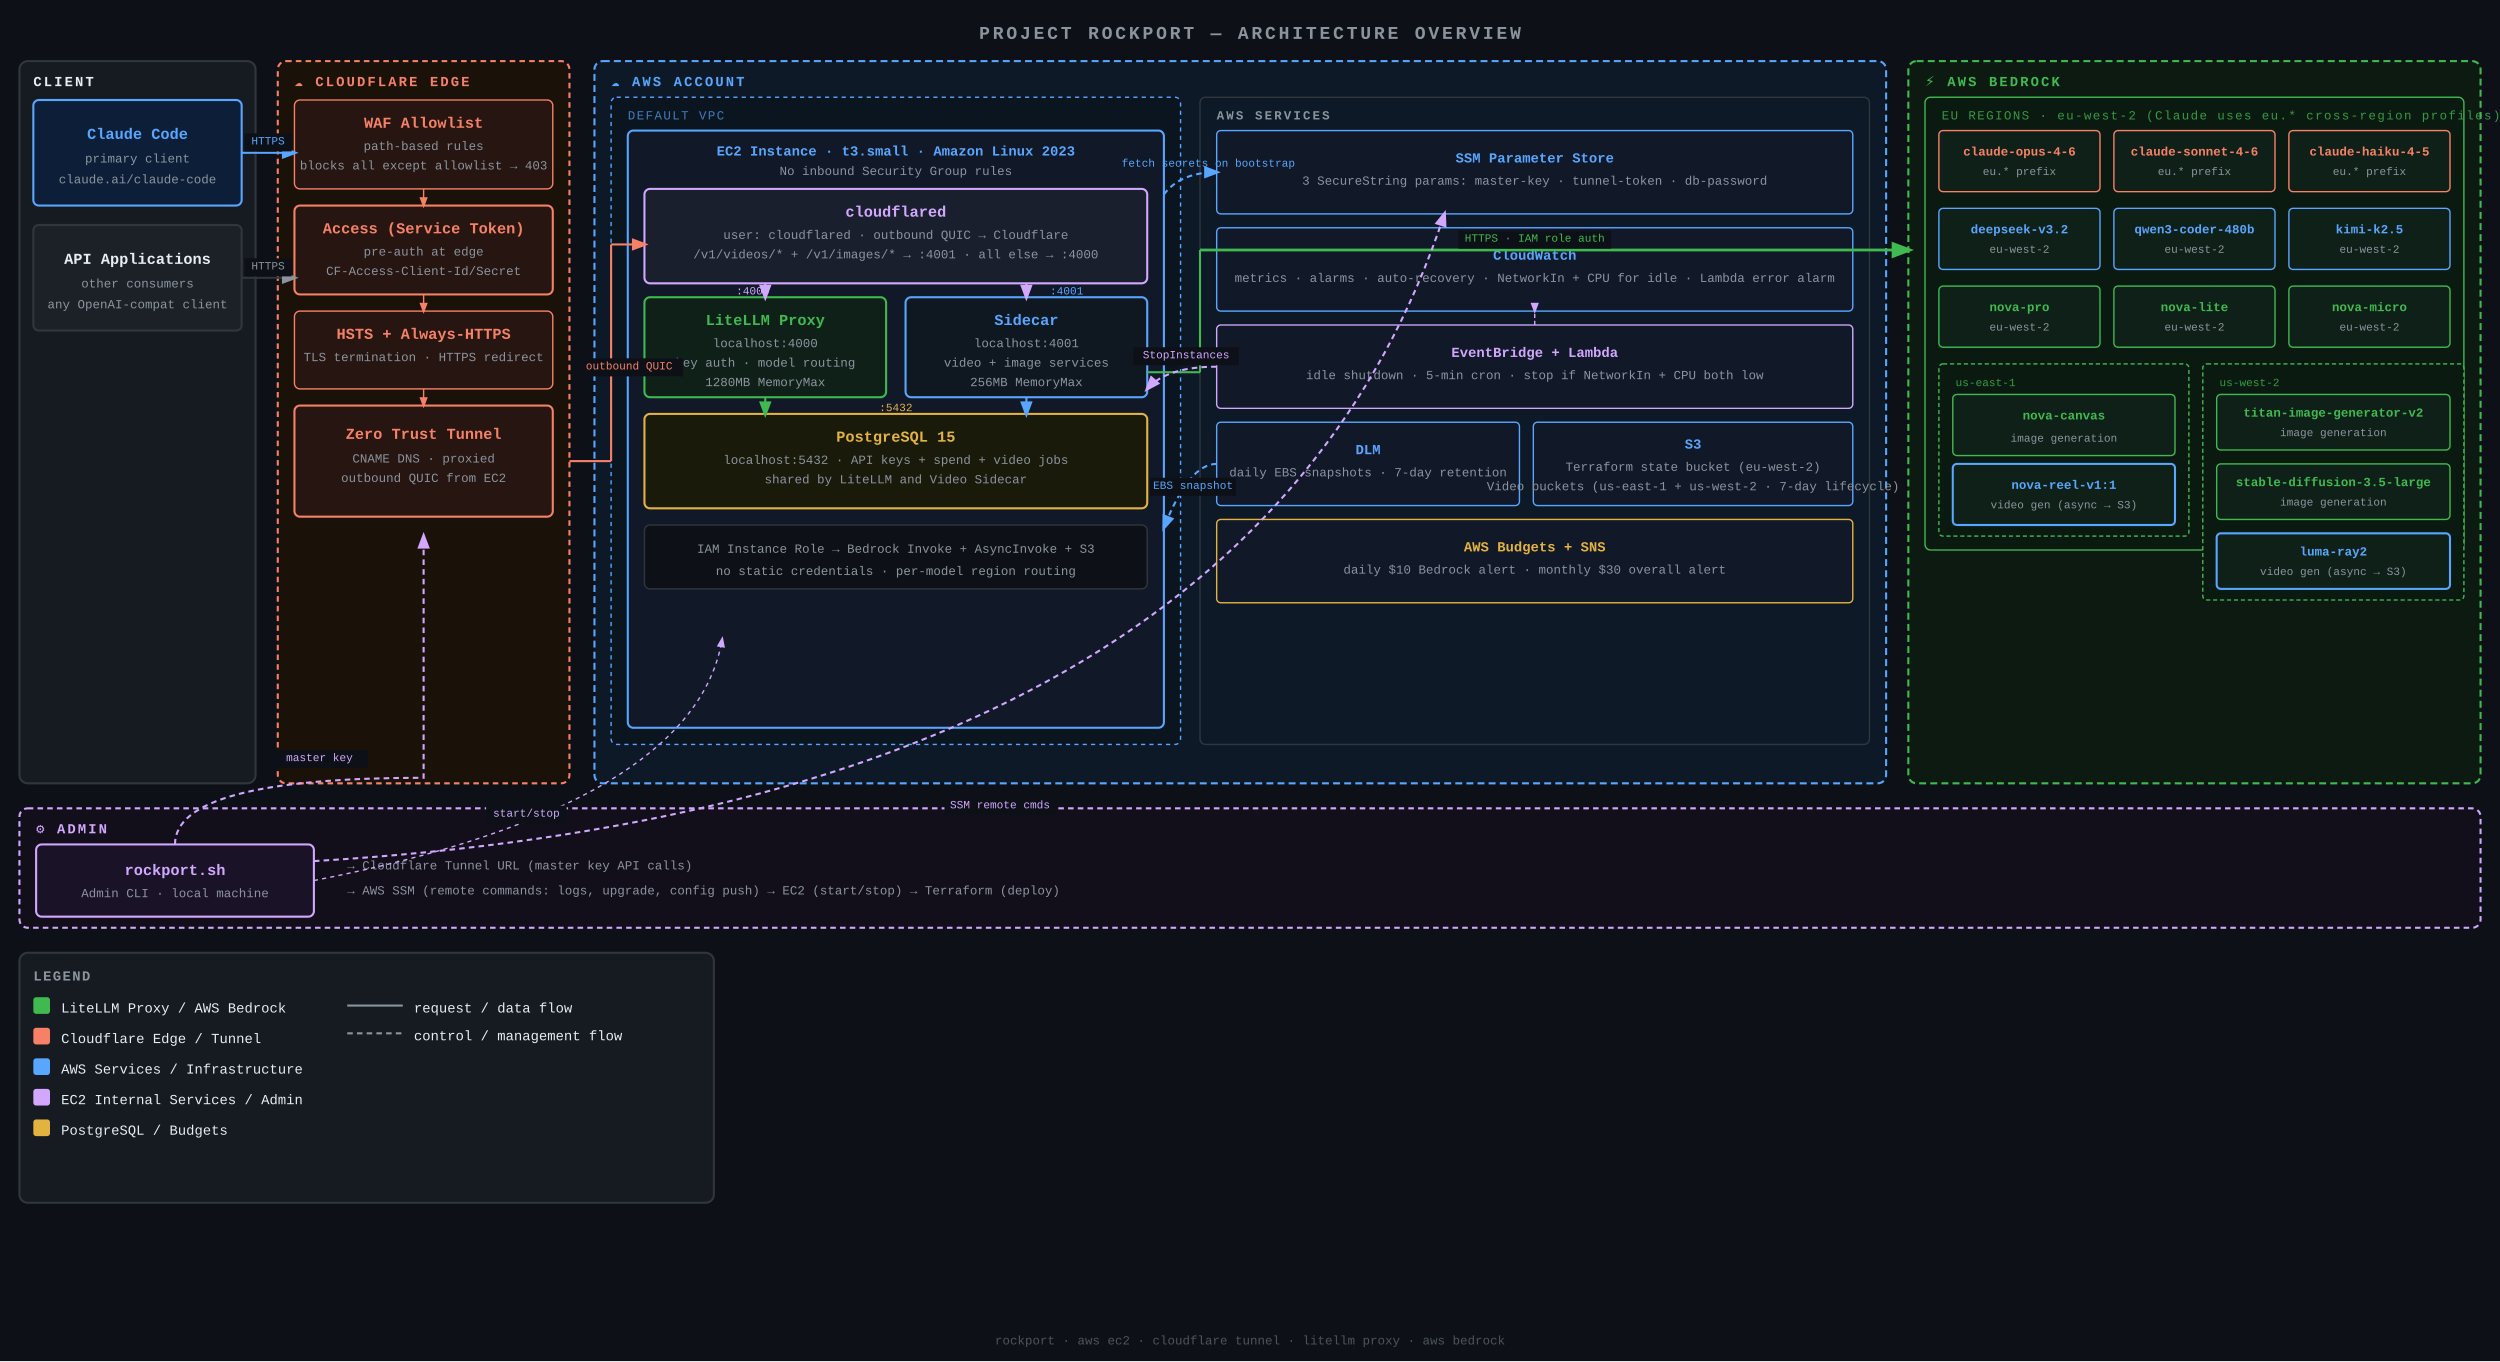
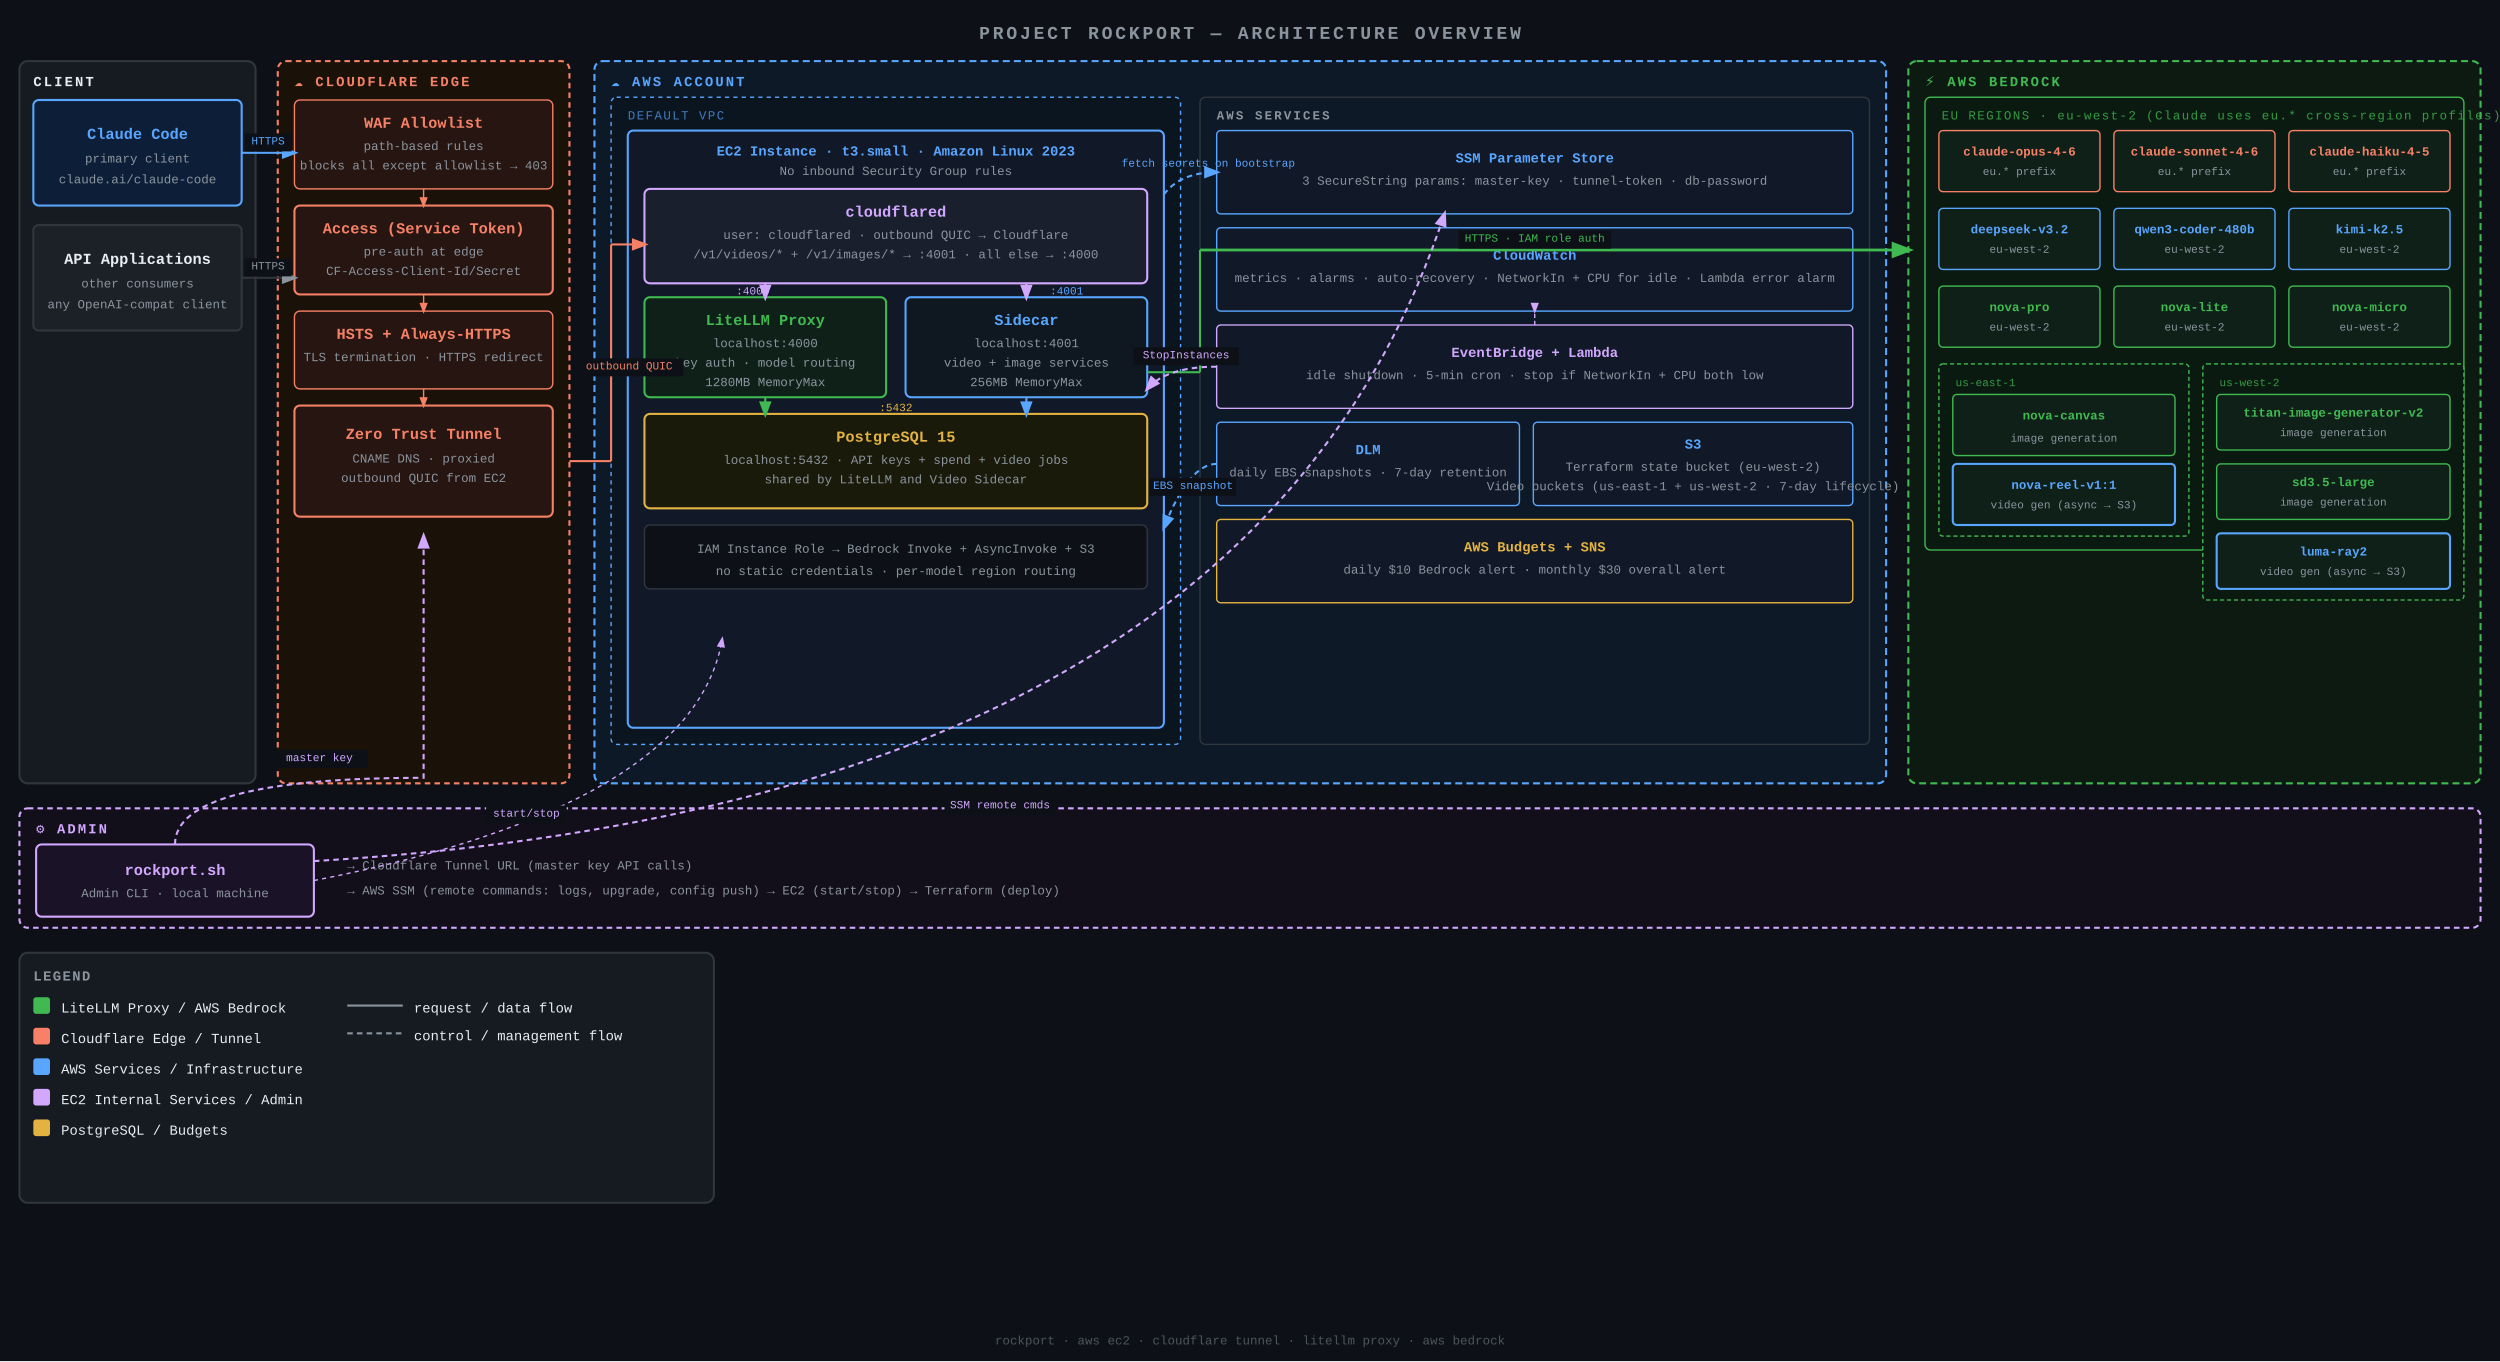
<svg xmlns="http://www.w3.org/2000/svg" viewBox="0 0 1800 980" width="1800" height="980" font-family="'Courier New', Courier, monospace">
  <defs>
    <marker id="ah" markerWidth="8" markerHeight="8" refX="6" refY="3" orient="auto">
      <path d="M0,0 L0,6 L8,3 z" fill="#8b949e" />
    </marker>
    <marker id="ah-blue" markerWidth="8" markerHeight="8" refX="6" refY="3" orient="auto">
      <path d="M0,0 L0,6 L8,3 z" fill="#58a6ff" />
    </marker>
    <marker id="ah-green" markerWidth="8" markerHeight="8" refX="6" refY="3" orient="auto">
      <path d="M0,0 L0,6 L8,3 z" fill="#3fb950" />
    </marker>
    <marker id="ah-orange" markerWidth="8" markerHeight="8" refX="6" refY="3" orient="auto">
      <path d="M0,0 L0,6 L8,3 z" fill="#f78166" />
    </marker>
    <marker id="ah-purple" markerWidth="8" markerHeight="8" refX="6" refY="3" orient="auto">
      <path d="M0,0 L0,6 L8,3 z" fill="#d2a8ff" />
    </marker>
  </defs>
  <rect width="1800" height="980" fill="#0d1117" />
  <text x="900" y="28" text-anchor="middle" fill="#8b949e" font-size="13" font-weight="bold" letter-spacing="2">PROJECT ROCKPORT — ARCHITECTURE OVERVIEW</text>
  <rect x="14" y="44" width="170" height="520" rx="6" fill="#161b22" stroke="#30363d" stroke-width="1.5" />
  <text x="24" y="62" fill="#e6edf3" font-size="10" font-weight="bold" letter-spacing="1.5">CLIENT</text>
  <rect x="24" y="72" width="150" height="76" rx="4" fill="#0d1f38" stroke="#58a6ff" stroke-width="1.5" />
  <text x="99" y="100" text-anchor="middle" fill="#58a6ff" font-size="11" font-weight="bold">Claude Code</text>
  <text x="99" y="117" text-anchor="middle" fill="#8b949e" font-size="9">primary client</text>
  <text x="99" y="132" text-anchor="middle" fill="#8b949e" font-size="9">claude.ai/claude-code</text>
  <rect x="24" y="162" width="150" height="76" rx="4" fill="#1c2128" stroke="#30363d" stroke-width="1.5" />
  <text x="99" y="190" text-anchor="middle" fill="#e6edf3" font-size="11" font-weight="bold">API Applications</text>
  <text x="99" y="207" text-anchor="middle" fill="#8b949e" font-size="9">other consumers</text>
  <text x="99" y="222" text-anchor="middle" fill="#8b949e" font-size="9">any OpenAI-compat client</text>
  <rect x="200" y="44" width="210" height="520" rx="6" fill="#1a1208" stroke="#f78166" stroke-width="1.5" stroke-dasharray="4,3" />
  <text x="212" y="62" fill="#f78166" font-size="10" font-weight="bold" letter-spacing="1.5">☁  CLOUDFLARE EDGE</text>
  <rect x="212" y="72" width="186" height="64" rx="4" fill="#261510" stroke="#f78166" stroke-width="1" />
  <text x="305" y="92" text-anchor="middle" fill="#f78166" font-size="11" font-weight="bold">WAF Allowlist</text>
  <text x="305" y="108" text-anchor="middle" fill="#8b949e" font-size="9">path-based rules</text>
  <text x="305" y="122" text-anchor="middle" fill="#8b949e" font-size="9">blocks all except allowlist → 403</text>
  <rect x="212" y="148" width="186" height="64" rx="4" fill="#261510" stroke="#f78166" stroke-width="1.5" />
  <text x="305" y="168" text-anchor="middle" fill="#f78166" font-size="11" font-weight="bold">Access (Service Token)</text>
  <text x="305" y="184" text-anchor="middle" fill="#8b949e" font-size="9">pre-auth at edge</text>
  <text x="305" y="198" text-anchor="middle" fill="#8b949e" font-size="9">CF-Access-Client-Id/Secret</text>
  <rect x="212" y="224" width="186" height="56" rx="4" fill="#261510" stroke="#f78166" stroke-width="1" />
  <text x="305" y="244" text-anchor="middle" fill="#f78166" font-size="11" font-weight="bold">HSTS + Always-HTTPS</text>
  <text x="305" y="260" text-anchor="middle" fill="#8b949e" font-size="9">TLS termination · HTTPS redirect</text>
  <rect x="212" y="292" width="186" height="80" rx="4" fill="#261510" stroke="#f78166" stroke-width="1.5" />
  <text x="305" y="316" text-anchor="middle" fill="#f78166" font-size="11" font-weight="bold">Zero Trust Tunnel</text>
  <text x="305" y="333" text-anchor="middle" fill="#8b949e" font-size="9">CNAME DNS · proxied</text>
  <text x="305" y="347" text-anchor="middle" fill="#8b949e" font-size="9">outbound QUIC from EC2</text>
  <rect x="428" y="44" width="930" height="520" rx="6" fill="#0d1926" stroke="#58a6ff" stroke-width="1.5" stroke-dasharray="5,3" />
  <text x="440" y="62" fill="#58a6ff" font-size="10" font-weight="bold" letter-spacing="1.5">☁  AWS ACCOUNT</text>
  <rect x="440" y="70" width="410" height="466" rx="4" fill="#0a1520" stroke="#58a6ff" stroke-width="1" stroke-dasharray="3,3" />
  <text x="452" y="86" fill="#58a6ff" font-size="9" letter-spacing="1" opacity="0.7">DEFAULT VPC</text>
  <rect x="452" y="94" width="386" height="430" rx="4" fill="#111827" stroke="#58a6ff" stroke-width="1.5" />
  <text x="645" y="112" text-anchor="middle" fill="#58a6ff" font-size="10" font-weight="bold">EC2 Instance · t3.small · Amazon Linux 2023</text>
  <text x="645" y="126" text-anchor="middle" fill="#8b949e" font-size="9">No inbound Security Group rules</text>
  <rect x="464" y="136" width="362" height="68" rx="4" fill="#1a1f2e" stroke="#d2a8ff" stroke-width="1.5" />
  <text x="645" y="156" text-anchor="middle" fill="#d2a8ff" font-size="11" font-weight="bold">cloudflared</text>
  <text x="645" y="172" text-anchor="middle" fill="#8b949e" font-size="9">user: cloudflared · outbound QUIC → Cloudflare</text>
  <text x="645" y="186" text-anchor="middle" fill="#8b949e" font-size="9">/v1/videos/* + /v1/images/* → :4001 · all else → :4000</text>
  <rect x="464" y="214" width="174" height="72" rx="4" fill="#0f2018" stroke="#3fb950" stroke-width="1.5" />
  <text x="551" y="234" text-anchor="middle" fill="#3fb950" font-size="11" font-weight="bold">LiteLLM Proxy</text>
  <text x="551" y="250" text-anchor="middle" fill="#8b949e" font-size="9">localhost:4000</text>
  <text x="551" y="264" text-anchor="middle" fill="#8b949e" font-size="9">key auth · model routing</text>
  <text x="551" y="278" text-anchor="middle" fill="#8b949e" font-size="9">1280MB MemoryMax</text>
  <rect x="652" y="214" width="174" height="72" rx="4" fill="#0f1820" stroke="#58a6ff" stroke-width="1.5" />
  <text x="739" y="234" text-anchor="middle" fill="#58a6ff" font-size="11" font-weight="bold">Sidecar</text>
  <text x="739" y="250" text-anchor="middle" fill="#8b949e" font-size="9">localhost:4001</text>
  <text x="739" y="264" text-anchor="middle" fill="#8b949e" font-size="9">video + image services</text>
  <text x="739" y="278" text-anchor="middle" fill="#8b949e" font-size="9">256MB MemoryMax</text>
  <rect x="464" y="298" width="362" height="68" rx="4" fill="#1a1a0a" stroke="#e3b341" stroke-width="1.5" />
  <text x="645" y="318" text-anchor="middle" fill="#e3b341" font-size="11" font-weight="bold">PostgreSQL 15</text>
  <text x="645" y="334" text-anchor="middle" fill="#8b949e" font-size="9">localhost:5432 · API keys + spend + video jobs</text>
  <text x="645" y="348" text-anchor="middle" fill="#8b949e" font-size="9">shared by LiteLLM and Video Sidecar</text>
  <rect x="464" y="378" width="362" height="46" rx="4" fill="#0d1117" stroke="#30363d" stroke-width="1" />
  <text x="645" y="398" text-anchor="middle" fill="#8b949e" font-size="9">IAM Instance Role → Bedrock Invoke + AsyncInvoke + S3</text>
  <text x="645" y="414" text-anchor="middle" fill="#8b949e" font-size="9">no static credentials · per-model region routing</text>
  <rect x="864" y="70" width="482" height="466" rx="4" fill="#0d1926" stroke="#30363d" stroke-width="1" />
  <text x="876" y="86" fill="#8b949e" font-size="9" font-weight="bold" letter-spacing="1.5">AWS SERVICES</text>
  <rect x="876" y="94" width="458" height="60" rx="3" fill="#111827" stroke="#58a6ff" stroke-width="1" />
  <text x="1105" y="117" text-anchor="middle" fill="#58a6ff" font-size="10" font-weight="bold">SSM Parameter Store</text>
  <text x="1105" y="133" text-anchor="middle" fill="#8b949e" font-size="9">3 SecureString params: master-key · tunnel-token · db-password</text>
  <rect x="876" y="164" width="458" height="60" rx="3" fill="#111827" stroke="#58a6ff" stroke-width="1" />
  <text x="1105" y="187" text-anchor="middle" fill="#58a6ff" font-size="10" font-weight="bold">CloudWatch</text>
  <text x="1105" y="203" text-anchor="middle" fill="#8b949e" font-size="9">metrics · alarms · auto-recovery · NetworkIn + CPU for idle · Lambda error alarm</text>
  <rect x="876" y="234" width="458" height="60" rx="3" fill="#111827" stroke="#d2a8ff" stroke-width="1" />
  <text x="1105" y="257" text-anchor="middle" fill="#d2a8ff" font-size="10" font-weight="bold">EventBridge + Lambda</text>
  <text x="1105" y="273" text-anchor="middle" fill="#8b949e" font-size="9">idle shutdown · 5-min cron · stop if NetworkIn + CPU both low</text>
  <rect x="876" y="304" width="218" height="60" rx="3" fill="#111827" stroke="#58a6ff" stroke-width="1" />
  <text x="985" y="327" text-anchor="middle" fill="#58a6ff" font-size="10" font-weight="bold">DLM</text>
  <text x="985" y="343" text-anchor="middle" fill="#8b949e" font-size="9">daily EBS snapshots · 7-day retention</text>
  <rect x="1104" y="304" width="230" height="60" rx="3" fill="#111827" stroke="#58a6ff" stroke-width="1" />
  <text x="1219" y="323" text-anchor="middle" fill="#58a6ff" font-size="10" font-weight="bold">S3</text>
  <text x="1219" y="339" text-anchor="middle" fill="#8b949e" font-size="9">Terraform state bucket (eu-west-2)</text>
  <text x="1219" y="353" text-anchor="middle" fill="#8b949e" font-size="9">Video buckets (us-east-1 + us-west-2 · 7-day lifecycle)</text>
  <rect x="876" y="374" width="458" height="60" rx="3" fill="#111827" stroke="#e3b341" stroke-width="1" />
  <text x="1105" y="397" text-anchor="middle" fill="#e3b341" font-size="10" font-weight="bold">AWS Budgets + SNS</text>
  <text x="1105" y="413" text-anchor="middle" fill="#8b949e" font-size="9">daily $10 Bedrock alert · monthly $30 overall alert</text>
  <rect x="1374" y="44" width="412" height="520" rx="6" fill="#0d1a12" stroke="#3fb950" stroke-width="1.5" stroke-dasharray="5,3" />
  <text x="1386" y="62" fill="#3fb950" font-size="10" font-weight="bold" letter-spacing="1.5">⚡  AWS BEDROCK</text>
  <rect x="1386" y="70" width="388" height="326" rx="4" fill="#0a1a10" stroke="#3fb950" stroke-width="1" />
  <text x="1398" y="86" fill="#3fb950" font-size="9" letter-spacing="1" opacity="0.8">EU REGIONS · eu-west-2 (Claude uses eu.* cross-region profiles)</text>
  <rect x="1396" y="94" width="116" height="44" rx="3" fill="#0f2018" stroke="#f78166" stroke-width="1" />
  <text x="1454" y="112" text-anchor="middle" fill="#f78166" font-size="9" font-weight="bold">claude-opus-4-6</text>
  <text x="1454" y="126" text-anchor="middle" fill="#8b949e" font-size="8">eu.* prefix</text>
  <rect x="1522" y="94" width="116" height="44" rx="3" fill="#0f2018" stroke="#f78166" stroke-width="1" />
  <text x="1580" y="112" text-anchor="middle" fill="#f78166" font-size="9" font-weight="bold">claude-sonnet-4-6</text>
  <text x="1580" y="126" text-anchor="middle" fill="#8b949e" font-size="8">eu.* prefix</text>
  <rect x="1648" y="94" width="116" height="44" rx="3" fill="#0f2018" stroke="#f78166" stroke-width="1" />
  <text x="1706" y="112" text-anchor="middle" fill="#f78166" font-size="9" font-weight="bold">claude-haiku-4-5</text>
  <text x="1706" y="126" text-anchor="middle" fill="#8b949e" font-size="8">eu.* prefix</text>
  <rect x="1396" y="150" width="116" height="44" rx="3" fill="#0f2018" stroke="#58a6ff" stroke-width="1" />
  <text x="1454" y="168" text-anchor="middle" fill="#58a6ff" font-size="9" font-weight="bold">deepseek-v3.2</text>
  <text x="1454" y="182" text-anchor="middle" fill="#8b949e" font-size="8">eu-west-2</text>
  <rect x="1522" y="150" width="116" height="44" rx="3" fill="#0f2018" stroke="#58a6ff" stroke-width="1" />
  <text x="1580" y="168" text-anchor="middle" fill="#58a6ff" font-size="9" font-weight="bold">qwen3-coder-480b</text>
  <text x="1580" y="182" text-anchor="middle" fill="#8b949e" font-size="8">eu-west-2</text>
  <rect x="1648" y="150" width="116" height="44" rx="3" fill="#0f2018" stroke="#58a6ff" stroke-width="1" />
  <text x="1706" y="168" text-anchor="middle" fill="#58a6ff" font-size="9" font-weight="bold">kimi-k2.5</text>
  <text x="1706" y="182" text-anchor="middle" fill="#8b949e" font-size="8">eu-west-2</text>
  <rect x="1396" y="206" width="116" height="44" rx="3" fill="#0f2018" stroke="#3fb950" stroke-width="1" />
  <text x="1454" y="224" text-anchor="middle" fill="#3fb950" font-size="9" font-weight="bold">nova-pro</text>
  <text x="1454" y="238" text-anchor="middle" fill="#8b949e" font-size="8">eu-west-2</text>
  <rect x="1522" y="206" width="116" height="44" rx="3" fill="#0f2018" stroke="#3fb950" stroke-width="1" />
  <text x="1580" y="224" text-anchor="middle" fill="#3fb950" font-size="9" font-weight="bold">nova-lite</text>
  <text x="1580" y="238" text-anchor="middle" fill="#8b949e" font-size="8">eu-west-2</text>
  <rect x="1648" y="206" width="116" height="44" rx="3" fill="#0f2018" stroke="#3fb950" stroke-width="1" />
  <text x="1706" y="224" text-anchor="middle" fill="#3fb950" font-size="9" font-weight="bold">nova-micro</text>
  <text x="1706" y="238" text-anchor="middle" fill="#8b949e" font-size="8">eu-west-2</text>
  <rect x="1396" y="262" width="180" height="124" rx="3" fill="#0a1a10" stroke="#3fb950" stroke-width="1" stroke-dasharray="3,2" />
  <text x="1408" y="278" fill="#3fb950" font-size="8" opacity="0.8">us-east-1</text>
  <rect x="1406" y="284" width="160" height="44" rx="3" fill="#0f2018" stroke="#3fb950" stroke-width="1" />
  <text x="1486" y="302" text-anchor="middle" fill="#3fb950" font-size="9" font-weight="bold">nova-canvas</text>
  <text x="1486" y="318" text-anchor="middle" fill="#8b949e" font-size="8">image generation</text>
  <rect x="1406" y="334" width="160" height="44" rx="3" fill="#0f2018" stroke="#58a6ff" stroke-width="1.5" />
  <text x="1486" y="352" text-anchor="middle" fill="#58a6ff" font-size="9" font-weight="bold">nova-reel-v1:1</text>
  <text x="1486" y="366" text-anchor="middle" fill="#8b949e" font-size="8">video gen (async → S3)</text>
  <rect x="1586" y="262" width="188" height="170" rx="3" fill="#0a1a10" stroke="#3fb950" stroke-width="1" stroke-dasharray="3,2" />
  <text x="1598" y="278" fill="#3fb950" font-size="8" opacity="0.8">us-west-2</text>
  <rect x="1596" y="284" width="168" height="40" rx="3" fill="#0f2018" stroke="#3fb950" stroke-width="1" />
  <text x="1680" y="300" text-anchor="middle" fill="#3fb950" font-size="9" font-weight="bold">titan-image-generator-v2</text>
  <text x="1680" y="314" text-anchor="middle" fill="#8b949e" font-size="8">image generation</text>
  <rect x="1596" y="334" width="168" height="40" rx="3" fill="#0f2018" stroke="#3fb950" stroke-width="1" />
-   <text x="1680" y="350" text-anchor="middle" fill="#3fb950" font-size="9" font-weight="bold">stable-diffusion-3.5-large</text>
+   <text x="1680" y="350" text-anchor="middle" fill="#3fb950" font-size="9" font-weight="bold">sd3.5-large</text>
  <text x="1680" y="364" text-anchor="middle" fill="#8b949e" font-size="8">image generation</text>
  <rect x="1596" y="384" width="168" height="40" rx="3" fill="#0f2018" stroke="#58a6ff" stroke-width="1.5" />
  <text x="1680" y="400" text-anchor="middle" fill="#58a6ff" font-size="9" font-weight="bold">luma-ray2</text>
  <text x="1680" y="414" text-anchor="middle" fill="#8b949e" font-size="8">video gen (async → S3)</text>
  <rect x="14" y="582" width="1772" height="86" rx="6" fill="#120e1a" stroke="#d2a8ff" stroke-width="1.5" stroke-dasharray="4,3" />
  <text x="26" y="600" fill="#d2a8ff" font-size="10" font-weight="bold" letter-spacing="1.5">⚙  ADMIN</text>
  <rect x="26" y="608" width="200" height="52" rx="4" fill="#1a1327" stroke="#d2a8ff" stroke-width="1.5" />
  <text x="126" y="630" text-anchor="middle" fill="#d2a8ff" font-size="11" font-weight="bold">rockport.sh</text>
  <text x="126" y="646" text-anchor="middle" fill="#8b949e" font-size="9">Admin CLI · local machine</text>
  <text x="250" y="626" fill="#8b949e" font-size="9">→  Cloudflare Tunnel URL (master key API calls)</text>
  <text x="250" y="644" fill="#8b949e" font-size="9">→  AWS SSM (remote commands: logs, upgrade, config push)   →  EC2 (start/stop)   →  Terraform (deploy)</text>
  <line x1="174" y1="110" x2="212" y2="110" stroke="#58a6ff" stroke-width="1.5" marker-end="url(#ah-blue)" />
  <rect x="176" y="96" width="34" height="13" fill="#0d1117" />
  <text x="193" y="104" text-anchor="middle" fill="#58a6ff" font-size="8">HTTPS</text>
  <line x1="174" y1="200" x2="212" y2="200" stroke="#30363d" stroke-width="1.5" marker-end="url(#ah)" />
  <rect x="176" y="186" width="34" height="13" fill="#0d1117" />
  <text x="193" y="194" text-anchor="middle" fill="#8b949e" font-size="8">HTTPS</text>
  <line x1="305" y1="136" x2="305" y2="148" stroke="#f78166" stroke-width="1" marker-end="url(#ah-orange)" />
  <line x1="305" y1="212" x2="305" y2="224" stroke="#f78166" stroke-width="1" marker-end="url(#ah-orange)" />
  <line x1="305" y1="280" x2="305" y2="292" stroke="#f78166" stroke-width="1" marker-end="url(#ah-orange)" />
  <line x1="410" y1="332" x2="440" y2="332" stroke="#f78166" stroke-width="1.5" />
  <line x1="440" y1="332" x2="440" y2="176" stroke="#f78166" stroke-width="1.5" />
  <line x1="440" y1="176" x2="464" y2="176" stroke="#f78166" stroke-width="1.5" marker-end="url(#ah-orange)" />
  <rect x="414" y="258" width="78" height="13" fill="#0d1117" />
  <text x="453" y="266" text-anchor="middle" fill="#f78166" font-size="8">outbound QUIC</text>
  <line x1="551" y1="204" x2="551" y2="214" stroke="#d2a8ff" stroke-width="1.5" marker-end="url(#ah-purple)" />
  <text x="530" y="212" fill="#d2a8ff" font-size="8">:4000</text>
  <line x1="739" y1="204" x2="739" y2="214" stroke="#d2a8ff" stroke-width="1.5" marker-end="url(#ah-purple)" />
  <text x="756" y="212" fill="#58a6ff" font-size="8">:4001</text>
  <line x1="551" y1="286" x2="551" y2="298" stroke="#3fb950" stroke-width="1.5" marker-end="url(#ah-green)" />
  <line x1="739" y1="286" x2="739" y2="298" stroke="#58a6ff" stroke-width="1.5" marker-end="url(#ah-blue)" />
  <text x="645" y="296" text-anchor="middle" fill="#e3b341" font-size="8">:5432</text>
  <line x1="826" y1="268" x2="864" y2="268" stroke="#3fb950" stroke-width="1.5" />
  <line x1="864" y1="268" x2="864" y2="180" stroke="#3fb950" stroke-width="1.5" stroke-dasharray="1,0" />
  <line x1="864" y1="180" x2="1374" y2="180" stroke="#3fb950" stroke-width="2" marker-end="url(#ah-green)" />
  <rect x="1050" y="166" width="110" height="13" fill="#0d1117" />
  <text x="1105" y="174" text-anchor="middle" fill="#3fb950" font-size="8">HTTPS · IAM role auth</text>
  <path d="M 838 140 Q 850 124 876 124" stroke="#58a6ff" stroke-width="1.5" stroke-dasharray="4,3" fill="none" marker-end="url(#ah-blue)" />
  <text x="870" y="120" text-anchor="middle" fill="#58a6ff" font-size="8">fetch secrets on bootstrap</text>
  <path d="M 1105 234 Q 1105 214 1105 224" stroke="#d2a8ff" stroke-width="1" stroke-dasharray="3,2" fill="none" marker-end="url(#ah-purple)" />
  <path d="M 876 264 Q 840 264 826 280" stroke="#d2a8ff" stroke-width="1.5" stroke-dasharray="4,3" fill="none" marker-end="url(#ah-purple)" />
  <rect x="816" y="250" width="76" height="13" fill="#0d1117" />
  <text x="854" y="258" text-anchor="middle" fill="#d2a8ff" font-size="8">StopInstances</text>
  <path d="M 876 334 Q 856 334 838 380" stroke="#58a6ff" stroke-width="1.5" stroke-dasharray="4,3" fill="none" marker-end="url(#ah-blue)" />
  <rect x="828" y="344" width="62" height="13" fill="#0d1117" />
  <text x="859" y="352" text-anchor="middle" fill="#58a6ff" font-size="8">EBS snapshot</text>
  <path d="M 126 608 Q 126 560 305 560 Q 305 440 305 386" stroke="#d2a8ff" stroke-width="1.5" stroke-dasharray="4,3" fill="none" marker-end="url(#ah-purple)" />
  <rect x="195" y="540" width="70" height="13" fill="#0d1117" />
  <text x="230" y="548" text-anchor="middle" fill="#d2a8ff" font-size="8">master key</text>
  <path d="M 226 620 Q 900 580 1040 154" stroke="#d2a8ff" stroke-width="1.5" stroke-dasharray="4,3" fill="none" marker-end="url(#ah-purple)" />
  <rect x="680" y="574" width="80" height="13" fill="#0d1117" />
  <text x="720" y="582" text-anchor="middle" fill="#d2a8ff" font-size="8">SSM remote cmds</text>
  <path d="M 226 634 Q 500 580 520 460" stroke="#d2a8ff" stroke-width="1" stroke-dasharray="3,3" fill="none" marker-end="url(#ah-purple)" />
  <rect x="350" y="580" width="58" height="13" fill="#0d1117" />
  <text x="379" y="588" text-anchor="middle" fill="#d2a8ff" font-size="8">start/stop</text>
  <rect x="14" y="686" width="500" height="180" rx="6" fill="#161b22" stroke="#30363d" stroke-width="1.5" />
  <text x="24" y="706" fill="#8b949e" font-size="10" font-weight="bold" letter-spacing="1">LEGEND</text>
  <rect x="24" y="718" width="12" height="12" rx="2" fill="#3fb950" />
  <text x="44" y="729" fill="#e6edf3" font-size="10">LiteLLM Proxy / AWS Bedrock</text>
  <rect x="24" y="740" width="12" height="12" rx="2" fill="#f78166" />
  <text x="44" y="751" fill="#e6edf3" font-size="10">Cloudflare Edge / Tunnel</text>
  <rect x="24" y="762" width="12" height="12" rx="2" fill="#58a6ff" />
  <text x="44" y="773" fill="#e6edf3" font-size="10">AWS Services / Infrastructure</text>
  <rect x="24" y="784" width="12" height="12" rx="2" fill="#d2a8ff" />
  <text x="44" y="795" fill="#e6edf3" font-size="10">EC2 Internal Services / Admin</text>
  <rect x="24" y="806" width="12" height="12" rx="2" fill="#e3b341" />
  <text x="44" y="817" fill="#e6edf3" font-size="10">PostgreSQL / Budgets</text>
  <line x1="250" y1="724" x2="290" y2="724" stroke="#8b949e" stroke-width="1.5" />
  <text x="298" y="729" fill="#e6edf3" font-size="10">request / data flow</text>
  <line x1="250" y1="744" x2="290" y2="744" stroke="#8b949e" stroke-width="1.5" stroke-dasharray="4,3" />
  <text x="298" y="749" fill="#e6edf3" font-size="10">control / management flow</text>
  <text x="900" y="968" text-anchor="middle" fill="#8b949e" font-size="9" opacity="0.5">rockport · aws ec2 · cloudflare tunnel · litellm proxy · aws bedrock</text>
</svg>
